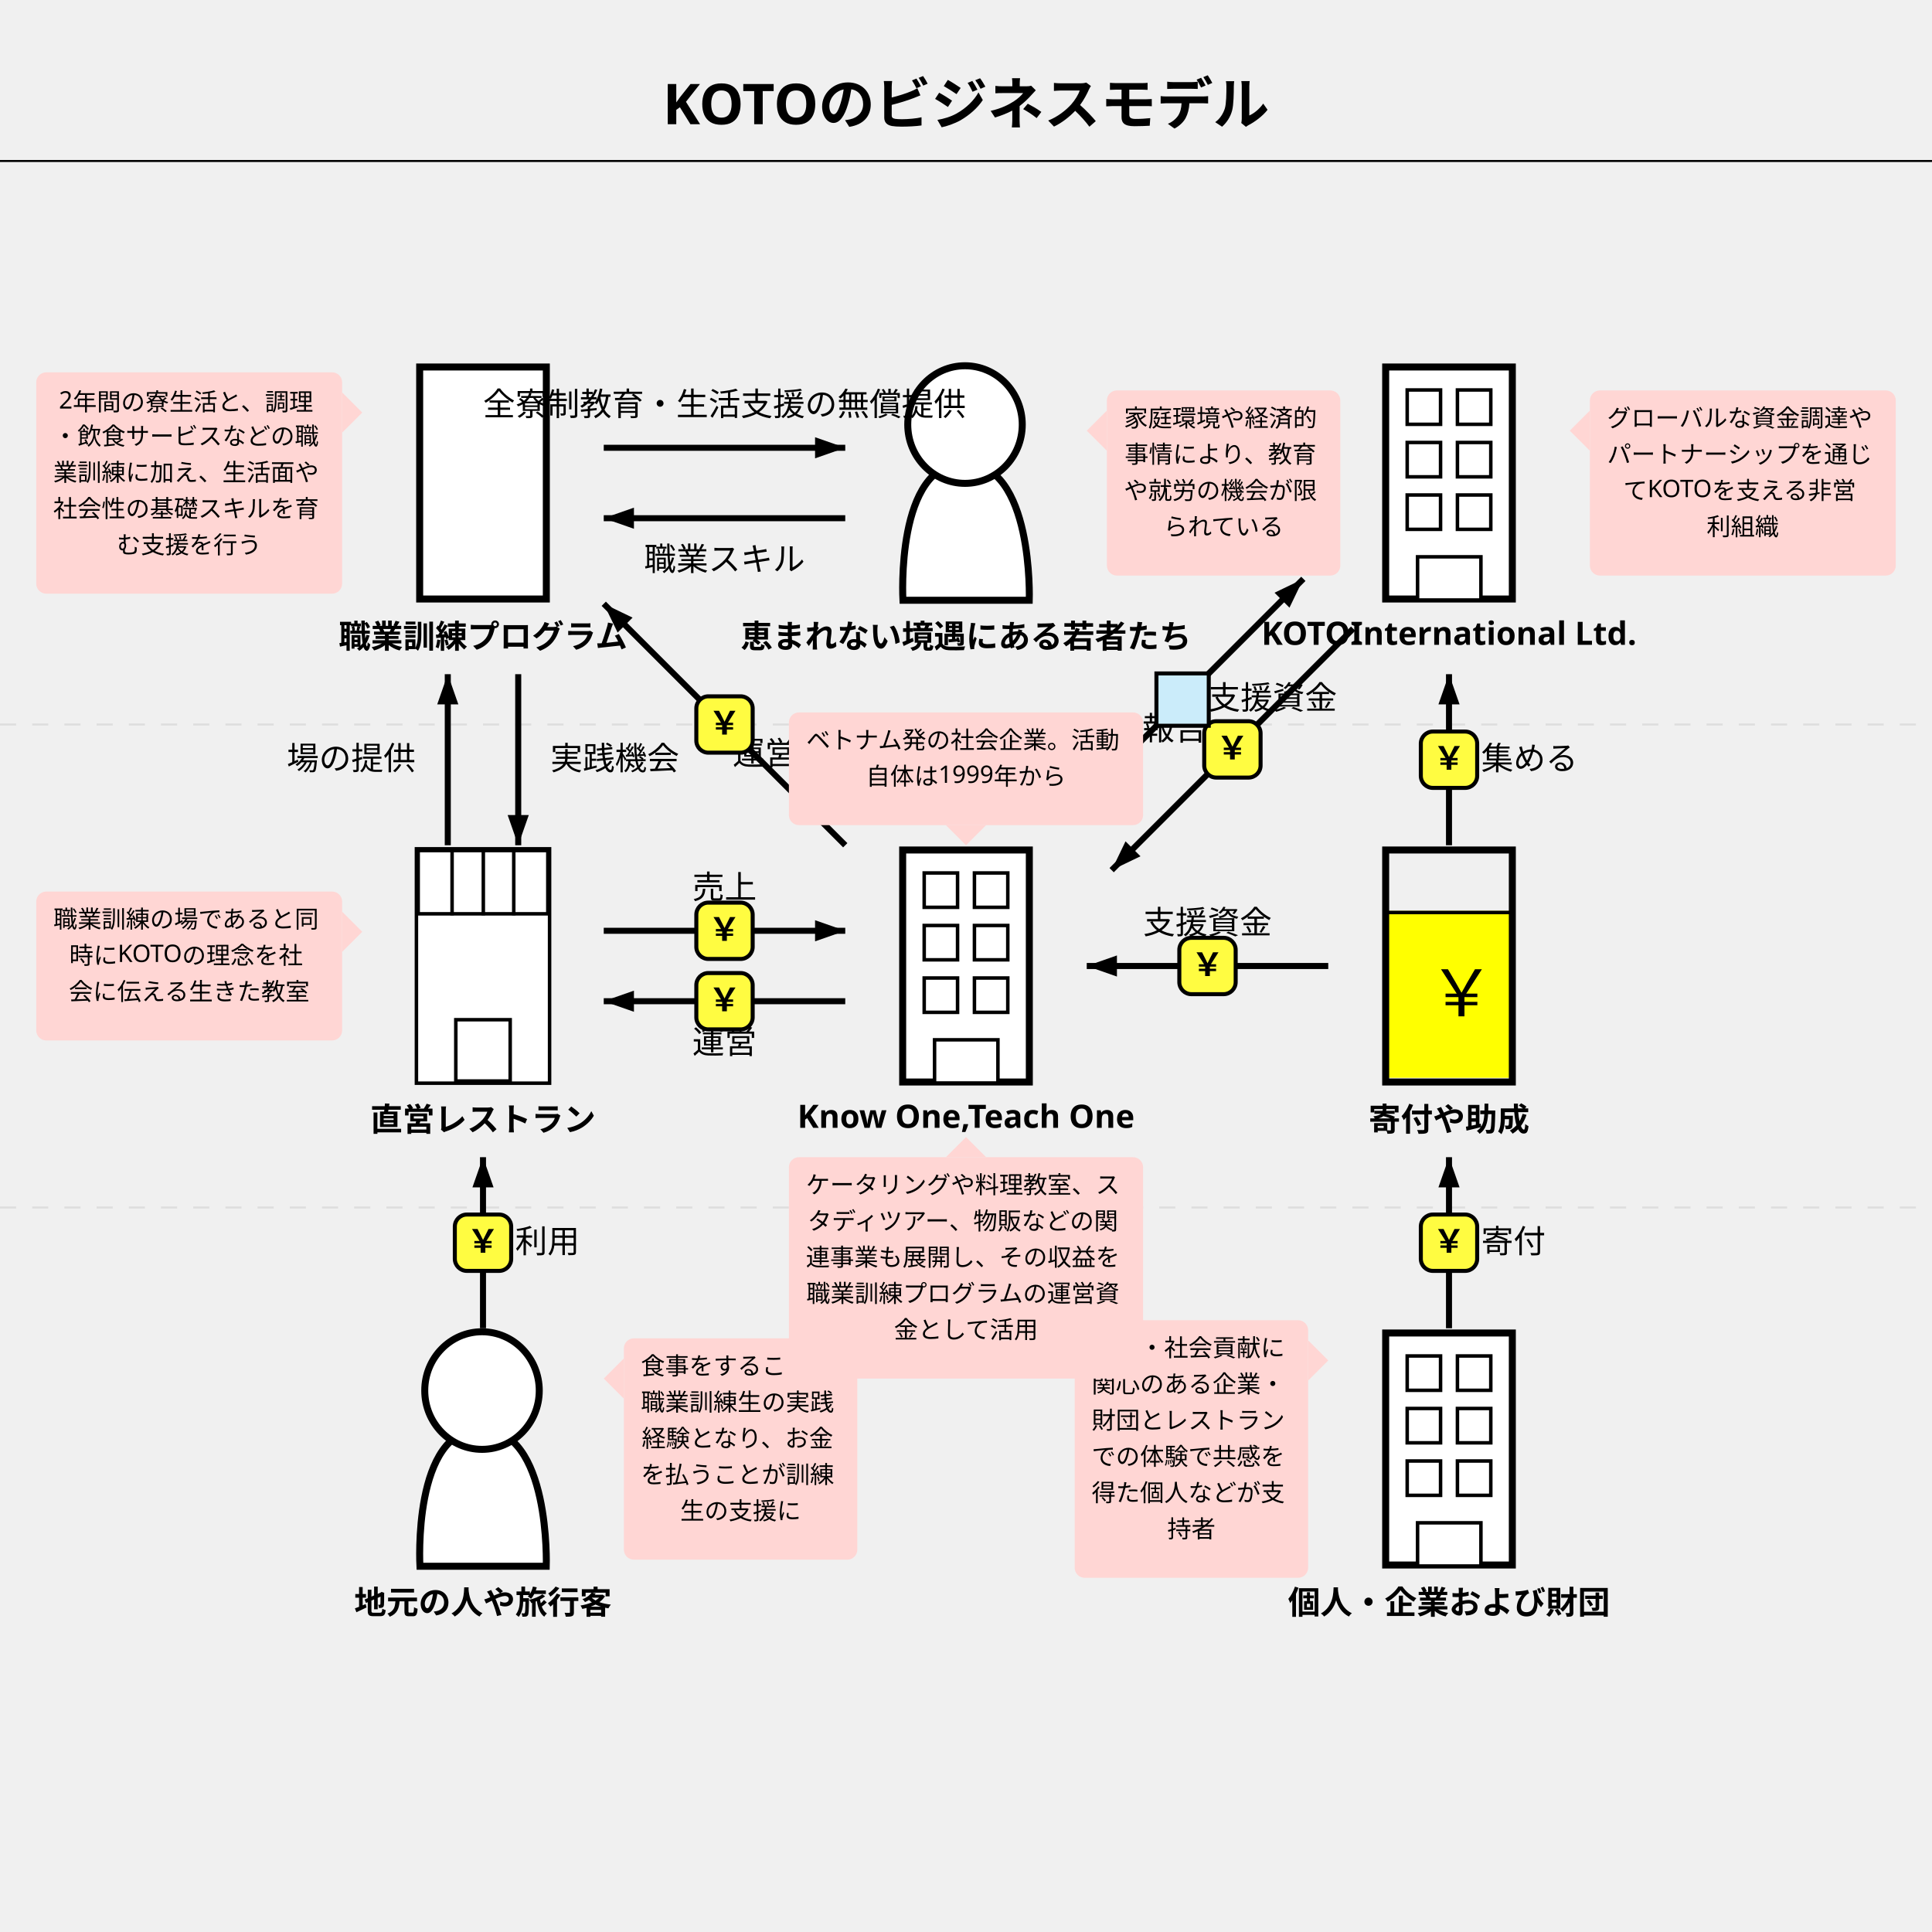
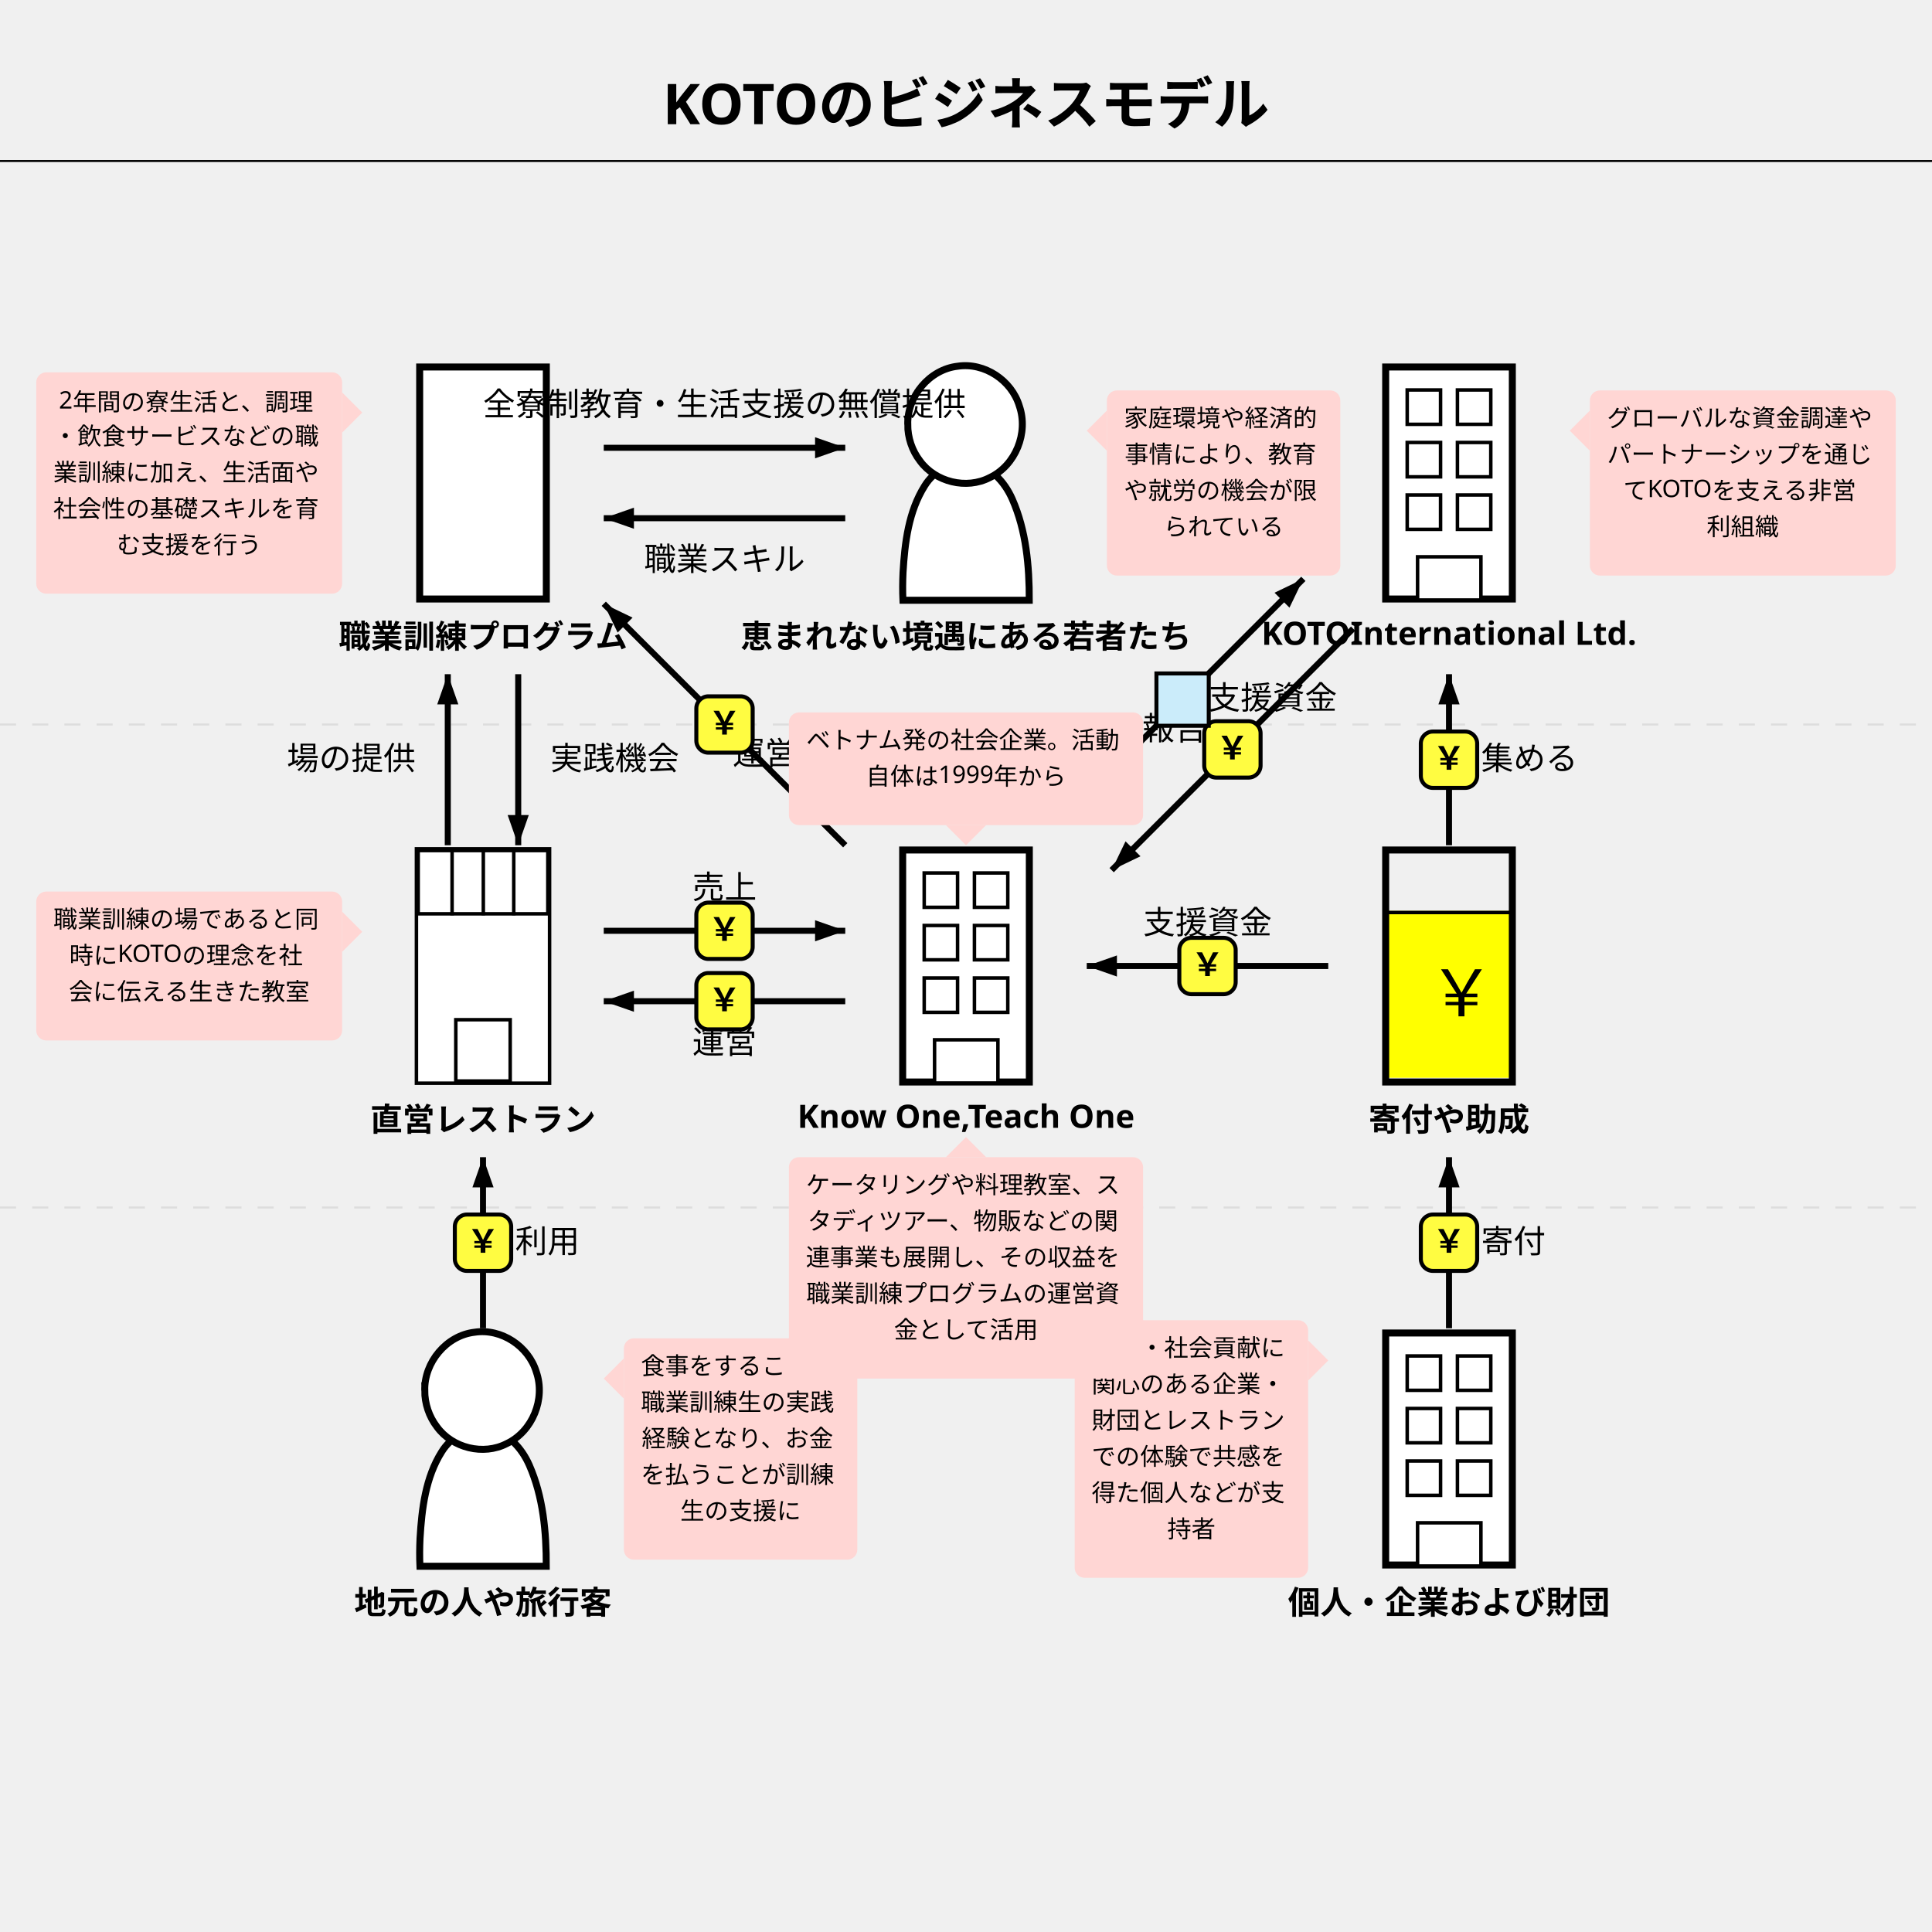
<svg xmlns="http://www.w3.org/2000/svg" version="1.1" viewBox="0.0 0.0 960.0 960.0" width="960" height="960">
  <text x="480.0" y="40" font-size="28" font-family="sans-serif" font-weight="bold" fill="#000000" text-anchor="middle" dominant-baseline="hanging">KOTOのビジネスモデル</text>
  <line x1="0" y1="80" x2="960.0" y2="80" stroke="#000000" stroke-width="1" />
  <defs>
    <marker id="marker_object" markerWidth="5" markerHeight="3.5" refX="5" refY="1.75" orient="auto" markerUnits="strokeWidth">
      <path d="M 0,0 L 5,1.75 L 0,3.5 Z" fill="#000000" />
    </marker>
    <marker id="marker_money" markerWidth="5" markerHeight="3.5" refX="5" refY="1.75" orient="auto" markerUnits="strokeWidth">
      <path d="M 0,0 L 5,1.75 L 0,3.5 Z" fill="#000000" />
    </marker>
    <marker id="marker_information" markerWidth="5" markerHeight="3.5" refX="5" refY="1.75" orient="auto" markerUnits="strokeWidth">
      <path d="M 0,0 L 5,1.75 L 0,3.5 Z" fill="#000000" />
    </marker>
    <marker id="marker_other" markerWidth="5" markerHeight="3.5" refX="5" refY="1.75" orient="auto" markerUnits="strokeWidth">
      <path d="M 0,0 L 5,1.75 L 0,3.5 Z" fill="#000000" />
    </marker>
  </defs>
  <g id="grid_lines">
    <line x1="0" y1="360.0" x2="960.0" y2="360.0" stroke="#dddddd" stroke-width="1" stroke-dasharray="8,8" />
    <line x1="0" y1="600.0" x2="960.0" y2="600.0" stroke="#dddddd" stroke-width="1" stroke-dasharray="8,8" />
  </g>
  <g id="entities">
    <g id="entity_0" data-bizgram-object="entity" data-bizgram-type="user" data-bizgram-name="地元の人や旅行客" data-bizgram-position="6">
      <g transform="translate(180.0, 660.0)">
        <g transform="translate(26.79084, 0.0)">
          <g transform="scale(3.282149, 3.282149)">
            <g transform="translate(-94.88189,-130.2193)">
              <g id="g1824">
-                 <path style="fill:none;stroke:none;stroke-width:0.998;stroke-linecap:round;stroke-linejoin:round" d="M 94.916,148.5 V 130.478 H 105 115.084 V 148.5 166.522 H 105 94.916 Z" id="path1111" />
+                 <path style="fill:none;stroke:none;stroke-width:0.998;stroke-linecap:round;stroke-linejoin:round" d="m 94.916,148.5 c 0,-6.007 0,-12.015 0,-18.022 6.723,0 13.446,0 20.169,0 0,12.015 0,24.029 0,36.044 -6.723,0 -13.446,0 -20.169,0 0,-6.007 0,-12.015 0,-18.022 z" id="path1111" />
                <g id="g1700" transform="translate(73.28155,-29.02709)">
-                   <path fill="#ffffff" d="m 22.17,195.279 h 19.128 c 0,0 0.679,-20.77 -9.815,-20.77 -10.494,0 -9.313,20.77 -9.313,20.77 z" fill-rule="evenodd" id="path87" style="fill:none;stroke-width:0.265" />
-                   <path stroke="#000000" stroke-width="1.058" stroke-miterlimit="400" stroke-linecap="butt" d="m 22.17,195.279 h 19.128 c 0,0 0.679,-20.77 -9.815,-20.77 -10.494,0 -9.313,20.77 -9.313,20.77 z" fill-rule="evenodd" id="path89" style="fill:#ffffff" />
-                   <path fill="#ffffff" d="m 22.9,168.679 c 0,-4.917 3.881,-8.903 8.668,-8.903 2.299,0 4.504,0.938 6.129,2.608 1.626,1.67 2.539,3.934 2.539,6.295 0,4.917 -3.881,8.903 -8.668,8.903 -4.787,0 -8.668,-3.986 -8.668,-8.903 z" fill-rule="evenodd" id="path91" style="fill:none;stroke-width:0.265" />
-                   <path stroke="#000000" stroke-width="1.058" stroke-miterlimit="400" stroke-linecap="butt" d="m 22.9,168.679 c 0,-4.917 3.881,-8.903 8.668,-8.903 2.299,0 4.504,0.938 6.129,2.608 1.626,1.67 2.539,3.934 2.539,6.295 0,4.917 -3.881,8.903 -8.668,8.903 -4.787,0 -8.668,-3.986 -8.668,-8.903 z" fill-rule="evenodd" id="path93" style="fill:#ffffff" />
+                   <path fill="#ffffff" d="m 22.17,195.279 c 6.376,0 12.752,0 19.128,0 0.009,-5.183 -0.461,-10.52 -2.572,-15.313 -1.171,-2.665 -3.45,-5.2 -6.523,-5.423 -2.684,-0.347 -5.334,1.131 -6.729,3.396 -2.462,3.897 -3.021,8.629 -3.29,13.137 -0.062,1.4 -0.078,2.803 -0.014,4.203 z" fill-rule="evenodd" id="path87" style="fill:none;stroke-width:0.265" />
+                   <path stroke="#000000" stroke-width="1.058" stroke-miterlimit="400" stroke-linecap="butt" d="m 22.17,195.279 c 6.376,0 12.752,0 19.128,0 0.009,-5.183 -0.461,-10.52 -2.572,-15.313 -1.171,-2.665 -3.45,-5.2 -6.523,-5.423 -2.684,-0.347 -5.334,1.131 -6.729,3.396 -2.462,3.897 -3.021,8.629 -3.29,13.137 -0.062,1.4 -0.078,2.803 -0.014,4.203 z" fill-rule="evenodd" id="path89" style="fill:#ffffff" />
+                   <path fill="#ffffff" d="m 22.9,168.679 c -0.099,-4.273 3.279,-8.347 7.564,-8.832 4.047,-0.61 8.173,2.144 9.334,6.035 1.398,4.063 -0.567,8.968 -4.472,10.822 -3.542,1.84 -8.234,0.685 -10.578,-2.529 -1.202,-1.562 -1.855,-3.527 -1.849,-5.497 z" fill-rule="evenodd" id="path91" style="fill:none;stroke-width:0.265" />
+                   <path stroke="#000000" stroke-width="1.058" stroke-miterlimit="400" stroke-linecap="butt" d="m 22.9,168.679 c -0.099,-4.273 3.279,-8.347 7.564,-8.832 4.047,-0.61 8.173,2.144 9.334,6.035 1.398,4.063 -0.567,8.968 -4.472,10.822 -3.542,1.84 -8.234,0.685 -10.578,-2.529 -1.202,-1.562 -1.855,-3.527 -1.849,-5.497 z" fill-rule="evenodd" id="path93" style="fill:#ffffff" />
                </g>
              </g>
            </g>
          </g>
        </g>
      </g>
      <text x="240.0" y="788.0" font-size="16" font-family="sans-serif" font-weight="bold" text-anchor="middle" dominant-baseline="text-before-edge" fill="#000000">
        <tspan x="240.0" dy="0">地元の人や旅行客</tspan>
      </text>
    </g>
    <g id="entity_2" data-bizgram-object="entity" data-bizgram-type="user" data-bizgram-name="恵まれない境遇にある若者たち" data-bizgram-position="1">
      <g transform="translate(420.0, 180.0)">
        <g transform="translate(26.79084, 0.0)">
          <g transform="scale(3.282149, 3.282149)">
            <g transform="translate(-94.88189,-130.2193)">
              <g id="g1824">
-                 <path style="fill:none;stroke:none;stroke-width:0.998;stroke-linecap:round;stroke-linejoin:round" d="M 94.916,148.5 V 130.478 H 105 115.084 V 148.5 166.522 H 105 94.916 Z" id="path1111" />
+                 <path style="fill:none;stroke:none;stroke-width:0.998;stroke-linecap:round;stroke-linejoin:round" d="m 94.916,148.5 c 0,-6.007 0,-12.015 0,-18.022 6.723,0 13.446,0 20.169,0 0,12.015 0,24.029 0,36.044 -6.723,0 -13.446,0 -20.169,0 0,-6.007 0,-12.015 0,-18.022 z" id="path1111" />
                <g id="g1700" transform="translate(73.28155,-29.02709)">
-                   <path fill="#ffffff" d="m 22.17,195.279 h 19.128 c 0,0 0.679,-20.77 -9.815,-20.77 -10.494,0 -9.313,20.77 -9.313,20.77 z" fill-rule="evenodd" id="path87" style="fill:none;stroke-width:0.265" />
-                   <path stroke="#000000" stroke-width="1.058" stroke-miterlimit="400" stroke-linecap="butt" d="m 22.17,195.279 h 19.128 c 0,0 0.679,-20.77 -9.815,-20.77 -10.494,0 -9.313,20.77 -9.313,20.77 z" fill-rule="evenodd" id="path89" style="fill:#ffffff" />
-                   <path fill="#ffffff" d="m 22.9,168.679 c 0,-4.917 3.881,-8.903 8.668,-8.903 2.299,0 4.504,0.938 6.129,2.608 1.626,1.67 2.539,3.934 2.539,6.295 0,4.917 -3.881,8.903 -8.668,8.903 -4.787,0 -8.668,-3.986 -8.668,-8.903 z" fill-rule="evenodd" id="path91" style="fill:none;stroke-width:0.265" />
-                   <path stroke="#000000" stroke-width="1.058" stroke-miterlimit="400" stroke-linecap="butt" d="m 22.9,168.679 c 0,-4.917 3.881,-8.903 8.668,-8.903 2.299,0 4.504,0.938 6.129,2.608 1.626,1.67 2.539,3.934 2.539,6.295 0,4.917 -3.881,8.903 -8.668,8.903 -4.787,0 -8.668,-3.986 -8.668,-8.903 z" fill-rule="evenodd" id="path93" style="fill:#ffffff" />
+                   <path fill="#ffffff" d="m 22.17,195.279 c 6.376,0 12.752,0 19.128,0 0.009,-5.183 -0.461,-10.52 -2.572,-15.313 -1.171,-2.665 -3.45,-5.2 -6.523,-5.423 -2.684,-0.347 -5.334,1.131 -6.729,3.396 -2.462,3.897 -3.021,8.629 -3.29,13.137 -0.062,1.4 -0.078,2.803 -0.014,4.203 z" fill-rule="evenodd" id="path87" style="fill:none;stroke-width:0.265" />
+                   <path stroke="#000000" stroke-width="1.058" stroke-miterlimit="400" stroke-linecap="butt" d="m 22.17,195.279 c 6.376,0 12.752,0 19.128,0 0.009,-5.183 -0.461,-10.52 -2.572,-15.313 -1.171,-2.665 -3.45,-5.2 -6.523,-5.423 -2.684,-0.347 -5.334,1.131 -6.729,3.396 -2.462,3.897 -3.021,8.629 -3.29,13.137 -0.062,1.4 -0.078,2.803 -0.014,4.203 z" fill-rule="evenodd" id="path89" style="fill:#ffffff" />
+                   <path fill="#ffffff" d="m 22.9,168.679 c -0.099,-4.273 3.279,-8.347 7.564,-8.832 4.047,-0.61 8.173,2.144 9.334,6.035 1.398,4.063 -0.567,8.968 -4.472,10.822 -3.542,1.84 -8.234,0.685 -10.578,-2.529 -1.202,-1.562 -1.855,-3.527 -1.849,-5.497 z" fill-rule="evenodd" id="path91" style="fill:none;stroke-width:0.265" />
+                   <path stroke="#000000" stroke-width="1.058" stroke-miterlimit="400" stroke-linecap="butt" d="m 22.9,168.679 c -0.099,-4.273 3.279,-8.347 7.564,-8.832 4.047,-0.61 8.173,2.144 9.334,6.035 1.398,4.063 -0.567,8.968 -4.472,10.822 -3.542,1.84 -8.234,0.685 -10.578,-2.529 -1.202,-1.562 -1.855,-3.527 -1.849,-5.497 z" fill-rule="evenodd" id="path93" style="fill:#ffffff" />
                </g>
              </g>
            </g>
          </g>
        </g>
      </g>
      <text x="480.0" y="308.0" font-size="16" font-family="sans-serif" font-weight="bold" text-anchor="middle" dominant-baseline="text-before-edge" fill="#000000">
        <tspan x="480.0" dy="0">恵まれない境遇にある若者たち</tspan>
      </text>
    </g>
    <g id="entity_4" data-bizgram-object="entity" data-bizgram-type="company" data-bizgram-name="個人・企業および財団" data-bizgram-position="8">
      <g transform="translate(660.0, 660.0)">
        <g transform="translate(26.79084, 0.0)">
          <g transform="scale(3.282149, 3.282149)">
            <g transform="translate(-94.88189,-130.2193)">
              <path style="fill:none;stroke:none;stroke-width:0.998;stroke-linecap:round;stroke-linejoin:round" d="M 94.916,148.5 V 130.478 H 105 115.084 V 148.5 166.522 H 105 94.916 Z" id="path1111" />
              <g id="g2207" transform="translate(88.33292,-53.07004)">
                <path fill="#ffffff" d="M 7.08,184.008 H 26.255 v 35.125 H 7.08 Z" fill-rule="evenodd" id="path413" style="fill:#ffffff;stroke:#000000;stroke-width:0.265" />
                <path stroke="#000000" stroke-width="1.058" stroke-miterlimit="400" stroke-linecap="butt" d="M 7.08,184.008 H 26.255 v 35.125 H 7.08 Z" fill-rule="evenodd" id="path415" style="fill:#ffffff;stroke:#000000" />
                <path fill="#ffffff" d="m 10.339,187.485 h 5.05 v 5.2 h -5.05 z" fill-rule="evenodd" id="path417" style="fill:#ffffff;stroke:#000000;stroke-width:0.265" />
                <path stroke="#000000" stroke-width="0.529" stroke-miterlimit="400" stroke-linecap="butt" d="m 10.339,187.485 h 5.05 v 5.2 h -5.05 z" fill-rule="evenodd" id="path419" style="fill:#ffffff;stroke:#000000" />
                <path fill="#ffffff" d="m 17.944,187.485 h 5.05 v 5.2 h -5.05 z" fill-rule="evenodd" id="path421" style="fill:#ffffff;stroke:#000000;stroke-width:0.265" />
                <path stroke="#000000" stroke-width="0.529" stroke-miterlimit="400" stroke-linecap="butt" d="m 17.944,187.485 h 5.05 v 5.2 h -5.05 z" fill-rule="evenodd" id="path423" style="fill:#ffffff;stroke:#000000" />
                <path fill="#ffffff" d="m 10.339,195.435 h 5.05 v 5.2 h -5.05 z" fill-rule="evenodd" id="path425" style="fill:#ffffff;stroke:#000000;stroke-width:0.265" />
                <path stroke="#000000" stroke-width="0.529" stroke-miterlimit="400" stroke-linecap="butt" d="m 10.339,195.435 h 5.05 v 5.2 h -5.05 z" fill-rule="evenodd" id="path427" style="fill:#ffffff;stroke:#000000" />
                <path fill="#ffffff" d="m 17.944,195.435 h 5.05 v 5.2 h -5.05 z" fill-rule="evenodd" id="path429" style="fill:#ffffff;stroke:#000000;stroke-width:0.265" />
                <path stroke="#000000" stroke-width="0.529" stroke-miterlimit="400" stroke-linecap="butt" d="m 17.944,195.435 h 5.05 v 5.2 h -5.05 z" fill-rule="evenodd" id="path431" style="fill:#ffffff;stroke:#000000" />
                <path fill="#ffffff" d="m 10.339,203.386 h 5.05 v 5.2 h -5.05 z" fill-rule="evenodd" id="path433" style="fill:#ffffff;stroke:#000000;stroke-width:0.265" />
                <path stroke="#000000" stroke-width="0.529" stroke-miterlimit="400" stroke-linecap="butt" d="m 10.339,203.386 h 5.05 v 5.2 h -5.05 z" fill-rule="evenodd" id="path435" style="fill:#ffffff;stroke:#000000" />
                <path fill="#ffffff" d="m 17.944,203.386 h 5.05 v 5.2 h -5.05 z" fill-rule="evenodd" id="path437" style="fill:#ffffff;stroke:#000000;stroke-width:0.265" />
                <path stroke="#000000" stroke-width="0.529" stroke-miterlimit="400" stroke-linecap="butt" d="m 17.944,203.386 h 5.05 v 5.2 h -5.05 z" fill-rule="evenodd" id="path439" style="fill:#ffffff;stroke:#000000" />
                <path fill="#000000" fill-opacity="0" d="M 11.908,212.744 H 21.5 v 6.542 h -9.592 z" fill-rule="evenodd" id="path441" style="fill:#ffffff;stroke:#000000;stroke-width:0.265" />
                <path stroke="#000000" stroke-width="0.529" stroke-miterlimit="400" stroke-linecap="butt" d="M 11.908,212.744 H 21.5 v 6.542 h -9.592 z" fill-rule="evenodd" id="path443" style="fill:#ffffff;stroke:#000000" />
              </g>
            </g>
          </g>
        </g>
      </g>
      <text x="720.0" y="788.0" font-size="16" font-family="sans-serif" font-weight="bold" text-anchor="middle" dominant-baseline="text-before-edge" fill="#000000">
        <tspan x="720.0" dy="0">個人・企業および財団</tspan>
      </text>
    </g>
    <g id="entity_6" data-bizgram-object="entity" data-bizgram-type="store" data-bizgram-name="直営レストラン" data-bizgram-position="3">
      <g transform="translate(180.0, 420.0)">
        <g transform="translate(26.79084, 0.0)">
          <g transform="scale(3.282149, 3.282149)">
            <g transform="translate(-94.88189,-130.2193)">
              <g id="g28378" transform="translate(38.91812,2.509739)">
                <path stroke="#000000" stroke-width="1.058" stroke-miterlimit="400" stroke-linecap="butt" d="m 56.268,128.514 h 19.628 v 34.953 H 56.268 Z" fill-rule="evenodd" id="path563" />
                <path fill="#ffffff" d="m 56.268,128.514 h 19.628 v 34.953 H 56.268 Z" fill-rule="evenodd" id="path561" style="stroke-width:0.265" />
                <path stroke="#000000" stroke-width="0.529" stroke-miterlimit="400" stroke-linecap="butt" d="m 56.268,128.514 h 19.628 v 9.576 H 56.268 Z" fill-rule="evenodd" id="path567" style="fill:#ffffff;stroke:#000000" />
                <path fill="#000000" fill-opacity="0" d="m 56.268,128.514 h 19.628 v 9.576 H 56.268 Z" fill-rule="evenodd" id="path565" style="stroke-width:0.265" />
                <path fill="#000000" fill-opacity="0" d="m 61.965,154.123 h 8.233 v 9.281 h -8.233 z" fill-rule="evenodd" id="path569" style="stroke-width:0.265" />
                <path fill="#000000" fill-opacity="0" d="m 61.401,128.115 v 10.207" fill-rule="evenodd" id="path573" style="stroke-width:0.265" />
                <path stroke="#000000" stroke-width="0.529" stroke-miterlimit="400" stroke-linecap="butt" d="m 61.401,128.115 v 10.207" fill-rule="evenodd" id="path575" />
                <path fill="#000000" fill-opacity="0" d="m 66.131,128.115 v 10.207" fill-rule="evenodd" id="path577" style="stroke-width:0.265" />
                <path stroke="#000000" stroke-width="0.529" stroke-miterlimit="400" stroke-linecap="butt" d="m 66.131,128.115 v 10.207" fill-rule="evenodd" id="path579" />
                <path fill="#000000" fill-opacity="0" d="m 70.738,128.115 v 10.207" fill-rule="evenodd" id="path581" style="stroke-width:0.265" />
                <path stroke="#000000" stroke-width="0.529" stroke-miterlimit="400" stroke-linecap="butt" d="m 70.738,128.115 v 10.207" fill-rule="evenodd" id="path583" />
                <path stroke="#000000" stroke-width="0.529" stroke-miterlimit="400" stroke-linecap="butt" d="m 61.965,154.123 h 8.233 v 9.281 h -8.233 z" fill-rule="evenodd" id="path571" style="fill:#ffffff" />
              </g>
            </g>
          </g>
        </g>
      </g>
      <text x="240.0" y="548.0" font-size="16" font-family="sans-serif" font-weight="bold" text-anchor="middle" dominant-baseline="text-before-edge" fill="#000000">
        <tspan x="240.0" dy="0">直営レストラン</tspan>
      </text>
    </g>
    <g id="entity_8" data-bizgram-object="entity" data-bizgram-type="other" data-bizgram-name="職業訓練プログラム" data-bizgram-position="0">
      <g transform="translate(180.0, 180.0)">
        <g transform="translate(26.79084, 0.0)">
          <g transform="scale(3.282149, 3.282149)">
            <g transform="translate(-94.88189,-130.2193)">
              <g id="g28630" transform="translate(23.62609,12.61326)">
                <g id="g21284" transform="matrix(0.2645833,0,0,0.2645833,-235.9493,79.86293)" style="fill:#ffffff">
                  <path fill="#000000" fill-opacity="0" d="m 1163.096,145.366 h 72.472 v 132.756 h -72.472 z" fill-rule="evenodd" id="path37" style="fill:#ffffff" />
                  <path stroke="#000000" stroke-width="4" stroke-miterlimit="400" stroke-linecap="butt" d="m 1163.096,145.366 h 72.472 v 132.756 h -72.472 z" fill-rule="evenodd" id="path39" style="fill:#ffffff" />
                </g>
              </g>
            </g>
          </g>
        </g>
      </g>
      <text x="240.0" y="308.0" font-size="16" font-family="sans-serif" font-weight="bold" text-anchor="middle" dominant-baseline="text-before-edge" fill="#000000">
        <tspan x="240.0" dy="0">職業訓練プログラム</tspan>
      </text>
    </g>
    <g id="entity_10" data-bizgram-object="entity" data-bizgram-type="money" data-bizgram-name="寄付や助成" data-bizgram-position="5">
      <g transform="translate(660.0, 420.0)">
        <g transform="translate(26.79084, 0.0)">
          <g transform="scale(3.282149, 3.282149)">
            <g transform="translate(-94.88189,-130.2193)">
              <path style="fill:none;stroke:none;stroke-width:0.998;stroke-linecap:round;stroke-linejoin:round" d="M 94.916,148.5 V 130.478 H 105 115.084 V 148.5 166.522 H 105 94.916 Z" id="path1111" />
              <g id="g25203" transform="translate(-77.82849,-11.25035)">
                <rect style="fill:#ffff00;stroke:none;stroke-width:0.765;stroke-linecap:round;stroke-linejoin:round" id="rect23959" width="19.175" height="25.275" x="173.241" y="151.399" />
                <path fill="#000000" fill-opacity="0" d="m 173.241,142.188 h 19.175 v 35.125 h -19.175 z" fill-rule="evenodd" id="path113" style="fill:#ffffff;stroke-width:0.265" />
                <path stroke="#000000" stroke-width="1.058" stroke-miterlimit="400" stroke-linecap="butt" d="m 173.241,142.188 h 19.175 v 35.125 h -19.175 z" fill-rule="evenodd" id="path115" style="fill:none" />
                <path fill="#000000" fill-opacity="0" d="m 173.107,160.594 h 19.308 v 6.875 h -19.308 z" fill-rule="evenodd" id="path117" style="fill:#ffffff;stroke-width:0.265" />
                <path fill="#000000" fill-opacity="0" d="m 172.908,151.651 h 19.842" fill-rule="evenodd" id="path121" style="fill:#ffffff;stroke-width:0.265" />
                <path stroke="#000000" stroke-width="0.529" stroke-miterlimit="400" stroke-linecap="butt" d="m 172.908,151.651 h 19.842" fill-rule="evenodd" id="path123" style="fill:#ffffff" />
                <text xml:space="preserve" style="font-style:normal;font-weight:normal;font-size:9.878px;line-height:1.25;font-family:sans-serif;fill:#000000;fill-opacity:1;stroke:none;stroke-width:0.265" x="179.776" y="167.367" id="text3252">
                  <tspan id="tspan3250" style="font-size:9.878px;stroke-width:0.265" x="179.776" y="167.367" dy="0">￥</tspan>
                </text>
              </g>
            </g>
          </g>
        </g>
      </g>
      <text x="720.0" y="548.0" font-size="16" font-family="sans-serif" font-weight="bold" text-anchor="middle" dominant-baseline="text-before-edge" fill="#000000">
        <tspan x="720.0" dy="0">寄付や助成</tspan>
      </text>
    </g>
    <g id="entity_11" data-bizgram-object="entity" data-bizgram-type="company" data-bizgram-name="Know One,Teach One" data-bizgram-position="4">
      <g transform="translate(420.0, 420.0)">
        <g transform="translate(26.79084, 0.0)">
          <g transform="scale(3.282149, 3.282149)">
            <g transform="translate(-94.88189,-130.2193)">
              <path style="fill:none;stroke:none;stroke-width:0.998;stroke-linecap:round;stroke-linejoin:round" d="M 94.916,148.5 V 130.478 H 105 115.084 V 148.5 166.522 H 105 94.916 Z" id="path1111" />
              <g id="g2207" transform="translate(88.33292,-53.07004)">
                <path fill="#ffffff" d="M 7.08,184.008 H 26.255 v 35.125 H 7.08 Z" fill-rule="evenodd" id="path413" style="fill:#ffffff;stroke:#000000;stroke-width:0.265" />
                <path stroke="#000000" stroke-width="1.058" stroke-miterlimit="400" stroke-linecap="butt" d="M 7.08,184.008 H 26.255 v 35.125 H 7.08 Z" fill-rule="evenodd" id="path415" style="fill:#ffffff;stroke:#000000" />
                <path fill="#ffffff" d="m 10.339,187.485 h 5.05 v 5.2 h -5.05 z" fill-rule="evenodd" id="path417" style="fill:#ffffff;stroke:#000000;stroke-width:0.265" />
                <path stroke="#000000" stroke-width="0.529" stroke-miterlimit="400" stroke-linecap="butt" d="m 10.339,187.485 h 5.05 v 5.2 h -5.05 z" fill-rule="evenodd" id="path419" style="fill:#ffffff;stroke:#000000" />
                <path fill="#ffffff" d="m 17.944,187.485 h 5.05 v 5.2 h -5.05 z" fill-rule="evenodd" id="path421" style="fill:#ffffff;stroke:#000000;stroke-width:0.265" />
                <path stroke="#000000" stroke-width="0.529" stroke-miterlimit="400" stroke-linecap="butt" d="m 17.944,187.485 h 5.05 v 5.2 h -5.05 z" fill-rule="evenodd" id="path423" style="fill:#ffffff;stroke:#000000" />
                <path fill="#ffffff" d="m 10.339,195.435 h 5.05 v 5.2 h -5.05 z" fill-rule="evenodd" id="path425" style="fill:#ffffff;stroke:#000000;stroke-width:0.265" />
                <path stroke="#000000" stroke-width="0.529" stroke-miterlimit="400" stroke-linecap="butt" d="m 10.339,195.435 h 5.05 v 5.2 h -5.05 z" fill-rule="evenodd" id="path427" style="fill:#ffffff;stroke:#000000" />
                <path fill="#ffffff" d="m 17.944,195.435 h 5.05 v 5.2 h -5.05 z" fill-rule="evenodd" id="path429" style="fill:#ffffff;stroke:#000000;stroke-width:0.265" />
                <path stroke="#000000" stroke-width="0.529" stroke-miterlimit="400" stroke-linecap="butt" d="m 17.944,195.435 h 5.05 v 5.2 h -5.05 z" fill-rule="evenodd" id="path431" style="fill:#ffffff;stroke:#000000" />
                <path fill="#ffffff" d="m 10.339,203.386 h 5.05 v 5.2 h -5.05 z" fill-rule="evenodd" id="path433" style="fill:#ffffff;stroke:#000000;stroke-width:0.265" />
                <path stroke="#000000" stroke-width="0.529" stroke-miterlimit="400" stroke-linecap="butt" d="m 10.339,203.386 h 5.05 v 5.2 h -5.05 z" fill-rule="evenodd" id="path435" style="fill:#ffffff;stroke:#000000" />
                <path fill="#ffffff" d="m 17.944,203.386 h 5.05 v 5.2 h -5.05 z" fill-rule="evenodd" id="path437" style="fill:#ffffff;stroke:#000000;stroke-width:0.265" />
                <path stroke="#000000" stroke-width="0.529" stroke-miterlimit="400" stroke-linecap="butt" d="m 17.944,203.386 h 5.05 v 5.2 h -5.05 z" fill-rule="evenodd" id="path439" style="fill:#ffffff;stroke:#000000" />
                <path fill="#000000" fill-opacity="0" d="M 11.908,212.744 H 21.5 v 6.542 h -9.592 z" fill-rule="evenodd" id="path441" style="fill:#ffffff;stroke:#000000;stroke-width:0.265" />
                <path stroke="#000000" stroke-width="0.529" stroke-miterlimit="400" stroke-linecap="butt" d="M 11.908,212.744 H 21.5 v 6.542 h -9.592 z" fill-rule="evenodd" id="path443" style="fill:#ffffff;stroke:#000000" />
              </g>
            </g>
          </g>
        </g>
      </g>
      <text x="480.0" y="548.0" font-size="16" font-family="sans-serif" font-weight="bold" text-anchor="middle" dominant-baseline="text-before-edge" fill="#000000">
        <tspan x="480.0" dy="0">Know One,Teach One</tspan>
      </text>
    </g>
    <g id="entity_14" data-bizgram-object="entity" data-bizgram-type="company" data-bizgram-name="KOTOInternational Ltd." data-bizgram-position="2">
      <g transform="translate(660.0, 180.0)">
        <g transform="translate(26.79084, 0.0)">
          <g transform="scale(3.282149, 3.282149)">
            <g transform="translate(-94.88189,-130.2193)">
              <path style="fill:none;stroke:none;stroke-width:0.998;stroke-linecap:round;stroke-linejoin:round" d="M 94.916,148.5 V 130.478 H 105 115.084 V 148.5 166.522 H 105 94.916 Z" id="path1111" />
              <g id="g2207" transform="translate(88.33292,-53.07004)">
                <path fill="#ffffff" d="M 7.08,184.008 H 26.255 v 35.125 H 7.08 Z" fill-rule="evenodd" id="path413" style="fill:#ffffff;stroke:#000000;stroke-width:0.265" />
                <path stroke="#000000" stroke-width="1.058" stroke-miterlimit="400" stroke-linecap="butt" d="M 7.08,184.008 H 26.255 v 35.125 H 7.08 Z" fill-rule="evenodd" id="path415" style="fill:#ffffff;stroke:#000000" />
                <path fill="#ffffff" d="m 10.339,187.485 h 5.05 v 5.2 h -5.05 z" fill-rule="evenodd" id="path417" style="fill:#ffffff;stroke:#000000;stroke-width:0.265" />
                <path stroke="#000000" stroke-width="0.529" stroke-miterlimit="400" stroke-linecap="butt" d="m 10.339,187.485 h 5.05 v 5.2 h -5.05 z" fill-rule="evenodd" id="path419" style="fill:#ffffff;stroke:#000000" />
                <path fill="#ffffff" d="m 17.944,187.485 h 5.05 v 5.2 h -5.05 z" fill-rule="evenodd" id="path421" style="fill:#ffffff;stroke:#000000;stroke-width:0.265" />
                <path stroke="#000000" stroke-width="0.529" stroke-miterlimit="400" stroke-linecap="butt" d="m 17.944,187.485 h 5.05 v 5.2 h -5.05 z" fill-rule="evenodd" id="path423" style="fill:#ffffff;stroke:#000000" />
                <path fill="#ffffff" d="m 10.339,195.435 h 5.05 v 5.2 h -5.05 z" fill-rule="evenodd" id="path425" style="fill:#ffffff;stroke:#000000;stroke-width:0.265" />
                <path stroke="#000000" stroke-width="0.529" stroke-miterlimit="400" stroke-linecap="butt" d="m 10.339,195.435 h 5.05 v 5.2 h -5.05 z" fill-rule="evenodd" id="path427" style="fill:#ffffff;stroke:#000000" />
                <path fill="#ffffff" d="m 17.944,195.435 h 5.05 v 5.2 h -5.05 z" fill-rule="evenodd" id="path429" style="fill:#ffffff;stroke:#000000;stroke-width:0.265" />
                <path stroke="#000000" stroke-width="0.529" stroke-miterlimit="400" stroke-linecap="butt" d="m 17.944,195.435 h 5.05 v 5.2 h -5.05 z" fill-rule="evenodd" id="path431" style="fill:#ffffff;stroke:#000000" />
                <path fill="#ffffff" d="m 10.339,203.386 h 5.05 v 5.2 h -5.05 z" fill-rule="evenodd" id="path433" style="fill:#ffffff;stroke:#000000;stroke-width:0.265" />
                <path stroke="#000000" stroke-width="0.529" stroke-miterlimit="400" stroke-linecap="butt" d="m 10.339,203.386 h 5.05 v 5.2 h -5.05 z" fill-rule="evenodd" id="path435" style="fill:#ffffff;stroke:#000000" />
                <path fill="#ffffff" d="m 17.944,203.386 h 5.05 v 5.2 h -5.05 z" fill-rule="evenodd" id="path437" style="fill:#ffffff;stroke:#000000;stroke-width:0.265" />
                <path stroke="#000000" stroke-width="0.529" stroke-miterlimit="400" stroke-linecap="butt" d="m 17.944,203.386 h 5.05 v 5.2 h -5.05 z" fill-rule="evenodd" id="path439" style="fill:#ffffff;stroke:#000000" />
                <path fill="#000000" fill-opacity="0" d="M 11.908,212.744 H 21.5 v 6.542 h -9.592 z" fill-rule="evenodd" id="path441" style="fill:#ffffff;stroke:#000000;stroke-width:0.265" />
                <path stroke="#000000" stroke-width="0.529" stroke-miterlimit="400" stroke-linecap="butt" d="M 11.908,212.744 H 21.5 v 6.542 h -9.592 z" fill-rule="evenodd" id="path443" style="fill:#ffffff;stroke:#000000" />
              </g>
            </g>
          </g>
        </g>
      </g>
      <text x="720.0" y="308.0" font-size="16" font-family="sans-serif" font-weight="bold" text-anchor="middle" dominant-baseline="text-before-edge" fill="#000000">
        <tspan x="720.0" dy="0">KOTOInternational Ltd.</tspan>
      </text>
    </g>
  </g>
  <g id="arrows">
    <g id="arrow_16" data-bizgram-object="arrow" data-bizgram-type="money" data-bizgram-name="利用" data-bizgram-from="entity_0" data-bizgram-to="entity_6">
      <path d="M 240.0,660.0 L 240.0,575.0" stroke="#000000" stroke-width="3" fill="none" stroke-linejoin="round" marker-end="url(#marker_money)" />
      <text x="256.0" y="622.5" font-size="16" font-family="sans-serif" fill="#000000" text-anchor="start">
        <tspan x="256.0" dy="0">利用</tspan>
      </text>
      <rect x="226.0" y="603.5" rx="6" ry="6" width="28" height="28" fill="#fffc41" stroke="#000000" stroke-width="2" />
      <text x="240.0" y="622.5" font-size="16" font-family="sans-serif" font-weight="bold" fill="#000000" text-anchor="middle">￥</text>
    </g>
    <g id="arrow_17" data-bizgram-object="arrow" data-bizgram-type="other" data-bizgram-name="場の提供" data-bizgram-from="entity_6" data-bizgram-to="entity_8">
      <path d="M 222.5,420.0 L 222.5,335.0" stroke="#000000" stroke-width="3" fill="none" stroke-linejoin="round" marker-end="url(#marker_other)" />
      <text x="206.5" y="382.5" font-size="16" font-family="sans-serif" fill="#000000" text-anchor="end">
        <tspan x="206.5" dy="0">場の提供</tspan>
      </text>
    </g>
    <g id="arrow_18" data-bizgram-object="arrow" data-bizgram-type="other" data-bizgram-name="実践機会" data-bizgram-from="entity_8" data-bizgram-to="entity_6">
      <path d="M 257.5,335.0 L 257.5,420.0" stroke="#000000" stroke-width="3" fill="none" stroke-linejoin="round" marker-end="url(#marker_other)" />
      <text x="273.5" y="382.5" font-size="16" font-family="sans-serif" fill="#000000" text-anchor="start">
        <tspan x="273.5" dy="0">実践機会</tspan>
      </text>
    </g>
    <g id="arrow_19" data-bizgram-object="arrow" data-bizgram-type="other" data-bizgram-name="職業スキル" data-bizgram-from="entity_2" data-bizgram-to="entity_8">
      <path d="M 420.0,257.5 L 300.0,257.5" stroke="#000000" stroke-width="3" fill="none" stroke-linejoin="round" marker-end="url(#marker_other)" />
      <text x="360.0" y="283.5" font-size="16" font-family="sans-serif" fill="#000000" text-anchor="middle">
        <tspan x="360.0" dy="0">職業スキル</tspan>
      </text>
    </g>
    <g id="arrow_20" data-bizgram-object="arrow" data-bizgram-type="other" data-bizgram-name="全寮制教育・生活支援の無償提供" data-bizgram-from="entity_8" data-bizgram-to="entity_2">
      <path d="M 300.0,222.5 L 420.0,222.5" stroke="#000000" stroke-width="3" fill="none" stroke-linejoin="round" marker-end="url(#marker_other)" />
      <text x="360.0" y="206.5" font-size="16" font-family="sans-serif" fill="#000000" text-anchor="middle">
        <tspan x="360.0" dy="0">全寮制教育・生活支援の無償提供</tspan>
      </text>
    </g>
    <g id="arrow_21" data-bizgram-object="arrow" data-bizgram-type="money" data-bizgram-name="寄付" data-bizgram-from="entity_4" data-bizgram-to="entity_10">
      <path d="M 720.0,660.0 L 720.0,575.0" stroke="#000000" stroke-width="3" fill="none" stroke-linejoin="round" marker-end="url(#marker_money)" />
      <text x="736.0" y="622.5" font-size="16" font-family="sans-serif" fill="#000000" text-anchor="start">
        <tspan x="736.0" dy="0">寄付</tspan>
      </text>
      <rect x="706.0" y="603.5" rx="6" ry="6" width="28" height="28" fill="#fffc41" stroke="#000000" stroke-width="2" />
      <text x="720.0" y="622.5" font-size="16" font-family="sans-serif" font-weight="bold" fill="#000000" text-anchor="middle">￥</text>
    </g>
    <g id="arrow_22" data-bizgram-object="arrow" data-bizgram-type="money" data-bizgram-name="集める" data-bizgram-from="entity_10" data-bizgram-to="entity_14">
      <path d="M 720.0,420.0 L 720.0,335.0" stroke="#000000" stroke-width="3" fill="none" stroke-linejoin="round" marker-end="url(#marker_money)" />
      <text x="736.0" y="382.5" font-size="16" font-family="sans-serif" fill="#000000" text-anchor="start">
        <tspan x="736.0" dy="0">集める</tspan>
      </text>
      <rect x="706.0" y="363.5" rx="6" ry="6" width="28" height="28" fill="#fffc41" stroke="#000000" stroke-width="2" />
      <text x="720.0" y="382.5" font-size="16" font-family="sans-serif" font-weight="bold" fill="#000000" text-anchor="middle">￥</text>
    </g>
    <g id="arrow_23" data-bizgram-object="arrow" data-bizgram-type="money" data-bizgram-name="運営" data-bizgram-from="entity_11" data-bizgram-to="entity_6">
      <path d="M 420.0,497.5 L 300.0,497.5" stroke="#000000" stroke-width="3" fill="none" stroke-linejoin="round" marker-end="url(#marker_money)" />
      <text x="360.0" y="523.5" font-size="16" font-family="sans-serif" fill="#000000" text-anchor="middle">
        <tspan x="360.0" dy="0">運営</tspan>
      </text>
      <rect x="346.0" y="483.5" rx="6" ry="6" width="28" height="28" fill="#fffc41" stroke="#000000" stroke-width="2" />
      <text x="360.0" y="502.5" font-size="16" font-family="sans-serif" font-weight="bold" fill="#000000" text-anchor="middle">￥</text>
    </g>
    <g id="arrow_24" data-bizgram-object="arrow" data-bizgram-type="money" data-bizgram-name="売上" data-bizgram-from="entity_6" data-bizgram-to="entity_11">
      <path d="M 300.0,462.5 L 420.0,462.5" stroke="#000000" stroke-width="3" fill="none" stroke-linejoin="round" marker-end="url(#marker_money)" />
      <text x="360.0" y="446.5" font-size="16" font-family="sans-serif" fill="#000000" text-anchor="middle">
        <tspan x="360.0" dy="0">売上</tspan>
      </text>
      <rect x="346.0" y="448.5" rx="6" ry="6" width="28" height="28" fill="#fffc41" stroke="#000000" stroke-width="2" />
      <text x="360.0" y="467.5" font-size="16" font-family="sans-serif" font-weight="bold" fill="#000000" text-anchor="middle">￥</text>
    </g>
    <g id="arrow_25" data-bizgram-object="arrow" data-bizgram-type="money" data-bizgram-name="運営" data-bizgram-from="entity_11" data-bizgram-to="entity_8">
      <path d="M 420.0,420.0 L 300.0,300.0" stroke="#000000" stroke-width="3" fill="none" stroke-linejoin="round" marker-end="url(#marker_money)" />
      <text x="380.0" y="380.0" font-size="16" font-family="sans-serif" fill="#000000" text-anchor="middle">
        <tspan x="380.0" dy="0">運営</tspan>
      </text>
      <rect x="346.0" y="346.0" rx="6" ry="6" width="28" height="28" fill="#fffc41" stroke="#000000" stroke-width="2" />
      <text x="360.0" y="365.0" font-size="16" font-family="sans-serif" font-weight="bold" fill="#000000" text-anchor="middle">￥</text>
    </g>
    <g id="arrow_26" data-bizgram-object="arrow" data-bizgram-type="money" data-bizgram-name="支援資金" data-bizgram-from="entity_14" data-bizgram-to="entity_11">
      <path d="M 672.374,312.374 L 552.374,432.374" stroke="#000000" stroke-width="3" fill="none" stroke-linejoin="round" marker-end="url(#marker_money)" />
      <text x="632.374" y="352.374" font-size="16" font-family="sans-serif" fill="#000000" text-anchor="middle">
        <tspan x="632.374" dy="0">支援資金</tspan>
      </text>
      <rect x="598.374" y="358.374" rx="6" ry="6" width="28" height="28" fill="#fffc41" stroke="#000000" stroke-width="2" />
      <text x="612.374" y="377.374" font-size="16" font-family="sans-serif" font-weight="bold" fill="#000000" text-anchor="middle">￥</text>
    </g>
    <g id="arrow_27" data-bizgram-object="arrow" data-bizgram-type="information" data-bizgram-name="成果報告" data-bizgram-from="entity_11" data-bizgram-to="entity_14">
      <path d="M 527.626,407.626 L 647.626,287.626" stroke="#000000" stroke-width="3" fill="none" stroke-linejoin="round" marker-end="url(#marker_information)" />
      <text x="567.626" y="367.626" font-size="16" font-family="sans-serif" fill="#000000" text-anchor="middle">
        <tspan x="567.626" dy="0">成果報告</tspan>
      </text>
      <rect x="574.626" y="334.626" width="26" height="26" fill="#cbecfa" stroke="#000000" stroke-width="2" />
    </g>
    <g id="arrow_28" data-bizgram-object="arrow" data-bizgram-type="money" data-bizgram-name="支援資金" data-bizgram-from="entity_10" data-bizgram-to="entity_11">
      <path d="M 660.0,480.0 L 540.0,480.0" stroke="#000000" stroke-width="3" fill="none" stroke-linejoin="round" marker-end="url(#marker_money)" />
      <text x="600.0" y="464.0" font-size="16" font-family="sans-serif" fill="#000000" text-anchor="middle">
        <tspan x="600.0" dy="0">支援資金</tspan>
      </text>
      <rect x="586.0" y="466.0" rx="6" ry="6" width="28" height="28" fill="#fffc41" stroke="#000000" stroke-width="2" />
      <text x="600.0" y="485.0" font-size="16" font-family="sans-serif" font-weight="bold" fill="#000000" text-anchor="middle">￥</text>
    </g>
  </g>
  <g id="comments">
    <g id="comment_3">
      <rect x="550.0" y="194.0" width="116" height="92" rx="5" ry="5" fill="#ffd6d4" stroke="none" />
      <polygon points="550.0,204.0 540.0,214.0 550.0,224.0" fill="#ffd6d4" />
      <text x="608.0" y="212.0" font-size="12" font-family="sans-serif" text-anchor="middle" fill="#000000">
        <tspan x="608.0" dy="0">家庭環境や経済的</tspan>
        <tspan x="608.0" dy="18">事情により、教育</tspan>
        <tspan x="608.0" dy="18">や就労の機会が限</tspan>
        <tspan x="608.0" dy="18">られている</tspan>
      </text>
    </g>
    <g id="comment_5">
      <rect x="534.0" y="656.0" width="116" height="128" rx="5" ry="5" fill="#ffd6d4" stroke="none" />
      <polygon points="650.0,666.0 660.0,676.0 650.0,686.0" fill="#ffd6d4" />
      <text x="592.0" y="674.0" font-size="12" font-family="sans-serif" text-anchor="middle" fill="#000000">
        <tspan x="592.0" dy="0">教育・社会貢献に</tspan>
        <tspan x="592.0" dy="18">関心のある企業・</tspan>
        <tspan x="592.0" dy="18">財団とレストラン</tspan>
        <tspan x="592.0" dy="18">での体験で共感を</tspan>
        <tspan x="592.0" dy="18">得た個人などが支</tspan>
        <tspan x="592.0" dy="18">持者</tspan>
      </text>
    </g>
    <g id="comment_7">
      <rect x="18.0" y="443.0" width="152" height="74" rx="5" ry="5" fill="#ffd6d4" stroke="none" />
      <polygon points="170.0,453.0 180.0,463.0 170.0,473.0" fill="#ffd6d4" />
      <text x="94.0" y="461.0" font-size="12" font-family="sans-serif" text-anchor="middle" fill="#000000">
        <tspan x="94.0" dy="0">職業訓練の場であると同</tspan>
        <tspan x="94.0" dy="18">時にKOTOの理念を社</tspan>
        <tspan x="94.0" dy="18">会に伝える生きた教室</tspan>
      </text>
    </g>
    <g id="comment_9">
      <rect x="18.0" y="185.0" width="152" height="110" rx="5" ry="5" fill="#ffd6d4" stroke="none" />
      <polygon points="170.0,195.0 180.0,205.0 170.0,215.0" fill="#ffd6d4" />
      <text x="94.0" y="203.0" font-size="12" font-family="sans-serif" text-anchor="middle" fill="#000000">
        <tspan x="94.0" dy="0">2年間の寮生活と、調理</tspan>
        <tspan x="94.0" dy="18">・飲食サービスなどの職</tspan>
        <tspan x="94.0" dy="18">業訓練に加え、生活面や</tspan>
        <tspan x="94.0" dy="18">社会性の基礎スキルを育</tspan>
        <tspan x="94.0" dy="18">む支援を行う</tspan>
      </text>
    </g>
    <g id="comment_15">
      <rect x="790.0" y="194.0" width="152" height="92" rx="5" ry="5" fill="#ffd6d4" stroke="none" />
      <polygon points="790.0,204.0 780.0,214.0 790.0,224.0" fill="#ffd6d4" />
      <text x="866.0" y="212.0" font-size="12" font-family="sans-serif" text-anchor="middle" fill="#000000">
        <tspan x="866.0" dy="0">グローバルな資金調達や</tspan>
        <tspan x="866.0" dy="18">パートナーシップを通じ</tspan>
        <tspan x="866.0" dy="18">てKOTOを支える非営</tspan>
        <tspan x="866.0" dy="18">利組織</tspan>
      </text>
    </g>
    <g id="comment_1">
      <rect x="310.0" y="665.0" width="116" height="110" rx="5" ry="5" fill="#ffd6d4" stroke="none" />
      <polygon points="310.0,675.0 300.0,685.0 310.0,695.0" fill="#ffd6d4" />
      <text x="368.0" y="683.0" font-size="12" font-family="sans-serif" text-anchor="middle" fill="#000000">
        <tspan x="368.0" dy="0">食事をすることは</tspan>
        <tspan x="368.0" dy="18">職業訓練生の実践</tspan>
        <tspan x="368.0" dy="18">経験となり、お金</tspan>
        <tspan x="368.0" dy="18">を払うことが訓練</tspan>
        <tspan x="368.0" dy="18">生の支援に</tspan>
      </text>
    </g>
    <g id="comment_13">
      <rect x="392.0" y="575.0" width="176" height="110" rx="5" ry="5" fill="#ffd6d4" stroke="none" />
      <polygon points="470.0,575.0 480.0,565.0 490.0,575.0" fill="#ffd6d4" />
      <text x="480.0" y="593.0" font-size="12" font-family="sans-serif" text-anchor="middle" fill="#000000">
        <tspan x="480.0" dy="0">ケータリングや料理教室、ス</tspan>
        <tspan x="480.0" dy="18">タディツアー、物販などの関</tspan>
        <tspan x="480.0" dy="18">連事業も展開し、その収益を</tspan>
        <tspan x="480.0" dy="18">職業訓練プログラムの運営資</tspan>
        <tspan x="480.0" dy="18">金として活用</tspan>
      </text>
    </g>
    <g id="comment_12">
      <rect x="392.0" y="354.0" width="176" height="56" rx="5" ry="5" fill="#ffd6d4" stroke="none" />
      <polygon points="470.0,410.0 480.0,420.0 490.0,410.0" fill="#ffd6d4" />
      <text x="480.0" y="372.0" font-size="12" font-family="sans-serif" text-anchor="middle" fill="#000000">
        <tspan x="480.0" dy="0">ベトナム発の社会企業。活動</tspan>
        <tspan x="480.0" dy="18">自体は1999年から</tspan>
      </text>
    </g>
  </g>
</svg>
